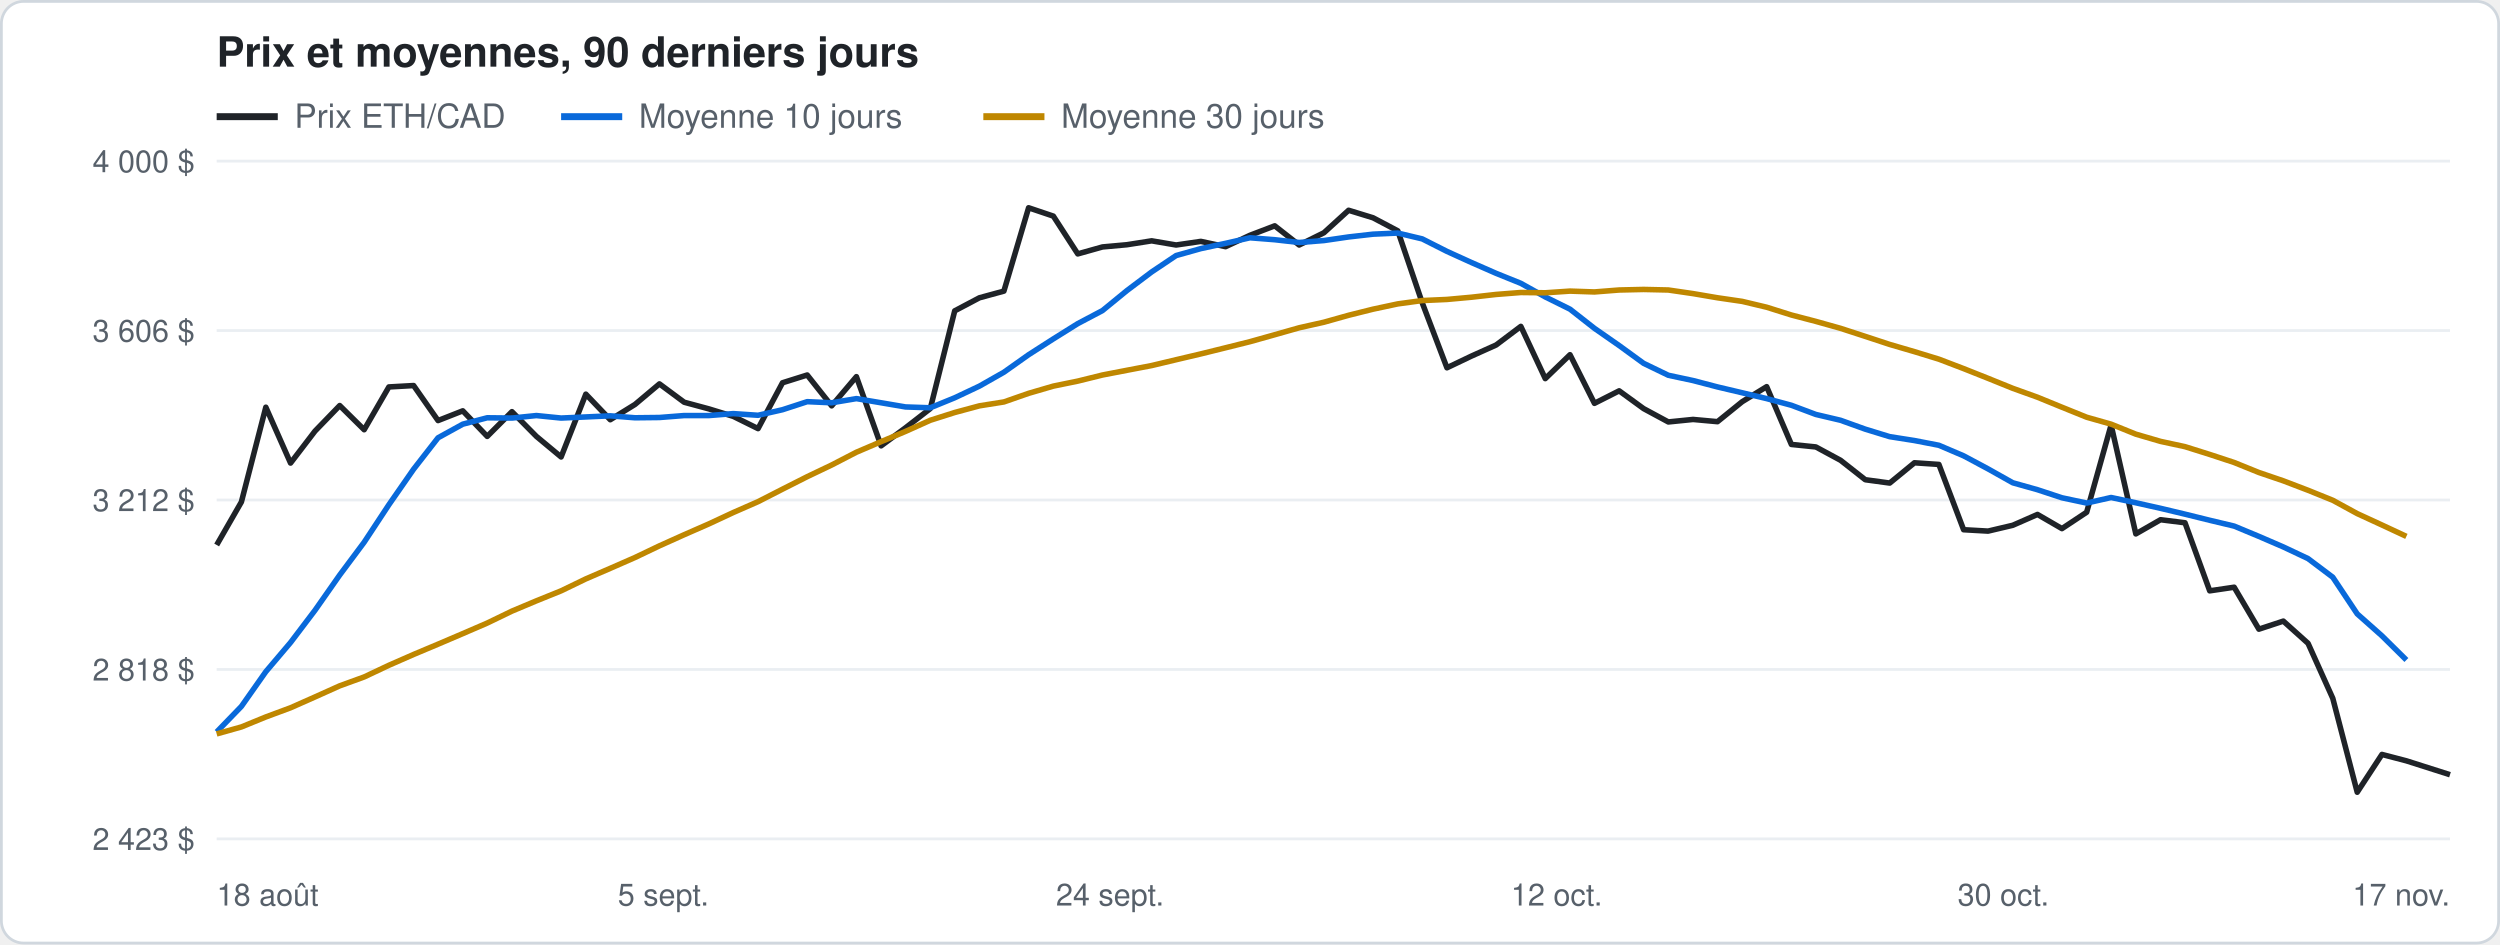
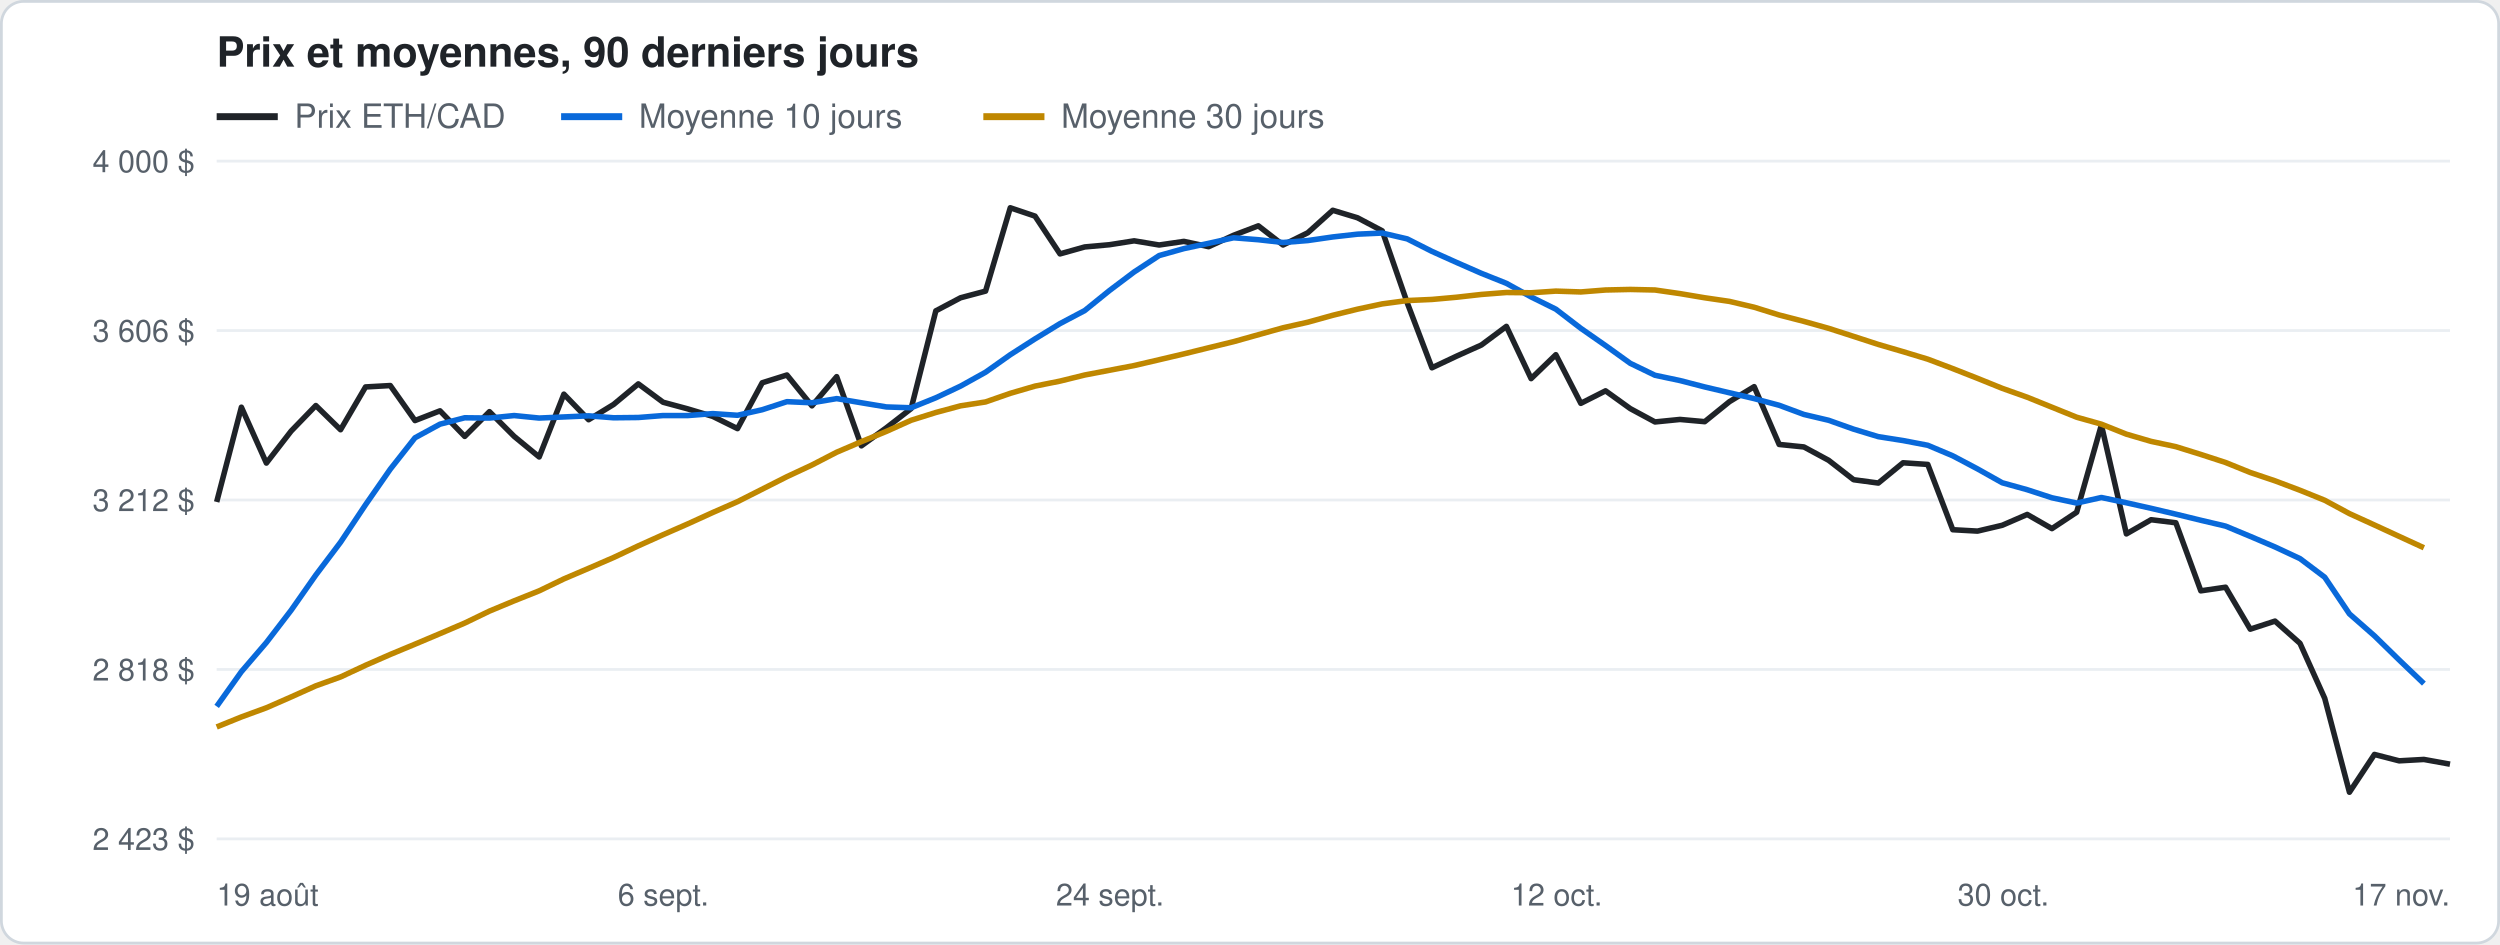
<svg xmlns="http://www.w3.org/2000/svg" width="900" height="340" viewBox="0 0 900 340" font-family="-apple-system, Segoe UI, Helvetica, Arial, sans-serif">
  <rect x="0.5" y="0.5" width="899" height="339" rx="8" fill="#ffffff" stroke="#d0d7de" />
  <text x="78" y="24" font-size="15" font-weight="600" fill="#1f2328">Prix et moyennes, 90 derniers jours</text>
  <line x1="78" y1="42" x2="100" y2="42" stroke="#1f2328" stroke-width="2.5" />
  <text x="106" y="46" font-size="12" fill="#57606a">Prix ETH/CAD</text>
  <line x1="202" y1="42" x2="224" y2="42" stroke="#0969da" stroke-width="2.5" />
  <text x="230" y="46" font-size="12" fill="#57606a">Moyenne 10 jours</text>
  <line x1="354" y1="42" x2="376" y2="42" stroke="#bf8700" stroke-width="2.5" />
  <text x="382" y="46" font-size="12" fill="#57606a">Moyenne 30 jours</text>
  <line x1="78" y1="302.0" x2="882" y2="302.0" stroke="#eaeef2" />
  <text x="70" y="306.0" font-size="11" fill="#57606a" text-anchor="end">2 423 $</text>
  <line x1="78" y1="241.0" x2="882" y2="241.0" stroke="#eaeef2" />
  <text x="70" y="245.0" font-size="11" fill="#57606a" text-anchor="end">2 818 $</text>
  <line x1="78" y1="180.0" x2="882" y2="180.0" stroke="#eaeef2" />
  <text x="70" y="184.0" font-size="11" fill="#57606a" text-anchor="end">3 212 $</text>
  <line x1="78" y1="119.0" x2="882" y2="119.0" stroke="#eaeef2" />
  <text x="70" y="123.0" font-size="11" fill="#57606a" text-anchor="end">3 606 $</text>
  <line x1="78" y1="58.0" x2="882" y2="58.0" stroke="#eaeef2" />
  <text x="70" y="62.0" font-size="11" fill="#57606a" text-anchor="end">4 000 $</text>
-   <text x="78.0" y="326" font-size="11" fill="#57606a" text-anchor="start">18 août</text>
-   <text x="238.8" y="326" font-size="11" fill="#57606a" text-anchor="middle">5 sept.</text>
+   <text x="78.0" y="326" font-size="11" fill="#57606a" text-anchor="start">19 août</text>
+   <text x="238.8" y="326" font-size="11" fill="#57606a" text-anchor="middle">6 sept.</text>
  <text x="399.6" y="326" font-size="11" fill="#57606a" text-anchor="middle">24 sept.</text>
  <text x="560.4" y="326" font-size="11" fill="#57606a" text-anchor="middle">12 oct.</text>
  <text x="721.2" y="326" font-size="11" fill="#57606a" text-anchor="middle">30 oct.</text>
  <text x="882.0" y="326" font-size="11" fill="#57606a" text-anchor="end">17 nov.</text>
-   <polyline points="78.0,196.2 86.9,180.7 95.7,146.6 104.6,166.7 113.4,155.2 122.3,146.0 131.1,154.7 140.0,139.3 148.9,138.8 157.7,151.4 166.6,147.9 175.4,157.1 184.3,148.2 193.1,157.1 202.0,164.5 210.9,141.9 219.7,151.1 228.6,145.6 237.4,138.2 246.3,144.8 255.2,147.2 264.0,149.9 272.9,154.3 281.7,137.8 290.6,135.0 299.4,146.1 308.3,135.6 317.2,160.5 326.0,154.0 334.9,147.1 343.7,111.9 352.6,107.2 361.4,104.8 370.3,74.8 379.2,77.8 388.0,91.4 396.9,88.9 405.7,88.1 414.6,86.7 423.4,88.2 432.3,86.9 441.2,88.8 450.0,84.7 458.9,81.3 467.7,88.2 476.6,83.8 485.5,75.7 494.3,78.4 503.2,83.1 512.0,109.0 520.9,132.4 529.7,128.2 538.6,124.2 547.5,117.5 556.3,136.3 565.2,127.7 574.0,145.2 582.9,140.7 591.7,147.1 600.6,151.9 609.5,151.0 618.3,151.8 627.2,144.6 636.0,139.2 644.9,160.0 653.7,160.9 662.6,165.7 671.5,172.7 680.3,173.9 689.2,166.6 698.0,167.2 706.9,190.7 715.7,191.2 724.6,189.1 733.5,185.2 742.3,190.3 751.2,184.4 760.0,153.0 768.9,192.2 777.8,187.1 786.6,188.2 795.5,212.7 804.3,211.4 813.2,226.5 822.0,223.6 830.9,231.6 839.8,251.4 848.6,285.2 857.5,271.6 866.3,273.9 882.0,278.9" fill="none" stroke="#1f2328" stroke-width="2" stroke-linejoin="round" />
-   <polyline points="78.0,263.5 86.9,254.3 95.7,241.8 104.6,231.3 113.4,219.7 122.3,207.0 131.1,195.2 140.0,181.7 148.9,168.9 157.7,157.6 166.6,152.7 175.4,150.4 184.3,150.5 193.1,149.6 202.0,150.5 210.9,150.1 219.7,149.7 228.6,150.4 237.4,150.3 246.3,149.6 255.2,149.6 264.0,148.9 272.9,149.5 281.7,147.5 290.6,144.6 299.4,145.0 308.3,143.5 317.2,145.0 326.0,146.5 334.9,146.8 343.7,143.2 352.6,139.0 361.4,134.0 370.3,127.7 379.2,122.0 388.0,116.5 396.9,111.8 405.7,104.6 414.6,97.9 423.4,92.0 432.3,89.5 441.2,87.6 450.0,85.6 458.9,86.3 467.7,87.3 476.6,86.6 485.5,85.3 494.3,84.3 503.2,83.9 512.0,86.0 520.9,90.5 529.7,94.5 538.6,98.4 547.5,102.0 556.3,106.9 565.2,111.3 574.0,118.2 582.9,124.4 591.7,130.8 600.6,135.1 609.5,137.0 618.3,139.3 627.2,141.4 636.0,143.5 644.9,145.9 653.7,149.2 662.6,151.3 671.5,154.5 680.3,157.2 689.2,158.6 698.0,160.3 706.9,164.1 715.7,168.8 724.6,173.8 733.5,176.3 742.3,179.2 751.2,181.1 760.0,179.1 768.9,181.0 777.8,183.0 786.6,185.1 795.5,187.3 804.3,189.4 813.2,193.1 822.0,196.9 830.9,201.1 839.8,207.8 848.6,221.0 857.5,228.9 866.3,237.6" fill="none" stroke="#0969da" stroke-width="2" stroke-linejoin="round" />
-   <polyline points="78.0,264.2 86.9,261.7 95.7,258.1 104.6,254.8 113.4,250.9 122.3,246.9 131.1,243.7 140.0,239.5 148.9,235.6 157.7,231.9 166.6,228.1 175.4,224.3 184.3,220.0 193.1,216.3 202.0,212.7 210.9,208.4 219.7,204.6 228.6,200.7 237.4,196.5 246.3,192.5 255.2,188.6 264.0,184.5 272.9,180.6 281.7,176.1 290.6,171.6 299.4,167.4 308.3,162.8 317.2,159.0 326.0,155.3 334.9,151.3 343.7,148.5 352.6,146.1 361.4,144.7 370.3,141.6 379.2,139.0 388.0,137.2 396.9,135.0 405.7,133.3 414.6,131.6 423.4,129.5 432.3,127.4 441.2,125.2 450.0,123.0 458.9,120.5 467.7,118.0 476.6,116.0 485.5,113.5 494.3,111.3 503.2,109.4 512.0,108.2 520.9,107.8 529.7,107.0 538.6,106.0 547.5,105.3 556.3,105.4 565.2,104.8 574.0,105.1 582.9,104.4 591.7,104.2 600.6,104.4 609.5,105.7 618.3,107.2 627.2,108.5 636.0,110.6 644.9,113.4 653.7,115.7 662.6,118.2 671.5,121.1 680.3,124.0 689.2,126.6 698.0,129.3 706.9,132.7 715.7,136.2 724.6,139.8 733.5,143.0 742.3,146.6 751.2,150.2 760.0,152.7 768.9,156.3 777.8,158.9 786.6,160.8 795.5,163.6 804.3,166.5 813.2,170.1 822.0,173.1 830.9,176.5 839.8,180.1 848.6,184.9 857.5,189.0 866.3,193.1" fill="none" stroke="#bf8700" stroke-width="2" stroke-linejoin="round" />
+   <polyline points="78.0,180.7 86.9,146.6 95.9,166.7 104.8,155.2 113.7,146.0 122.6,154.7 131.6,139.3 140.5,138.8 149.4,151.4 158.4,147.9 167.3,157.1 176.2,148.2 185.1,157.1 194.1,164.5 203.0,141.9 211.9,151.1 220.9,145.6 229.8,138.2 238.7,144.8 247.6,147.2 256.6,149.9 265.5,154.3 274.4,137.8 283.3,135.0 292.3,146.1 301.2,135.6 310.1,160.5 319.1,154.0 328.0,147.1 336.9,111.9 345.8,107.2 354.8,104.8 363.7,74.8 372.6,77.8 381.6,91.4 390.5,88.9 399.4,88.1 408.3,86.7 417.3,88.2 426.2,86.9 435.1,88.8 444.1,84.7 453.0,81.3 461.9,88.2 470.8,83.8 479.8,75.7 488.7,78.4 497.6,83.1 506.6,109.0 515.5,132.4 524.4,128.2 533.3,124.2 542.3,117.5 551.2,136.3 560.1,127.7 569.1,145.2 578.0,140.7 586.9,147.1 595.8,151.9 604.8,151.0 613.7,151.8 622.6,144.6 631.5,139.2 640.5,160.0 649.4,160.9 658.3,165.7 667.3,172.7 676.2,173.9 685.1,166.6 694.0,167.2 703.0,190.7 711.9,191.2 720.8,189.1 729.8,185.2 738.7,190.3 747.6,184.4 756.5,153.0 765.5,192.2 774.4,187.1 783.3,188.2 792.3,212.7 801.2,211.4 810.1,226.5 819.0,223.6 828.0,231.6 836.9,251.4 845.8,285.2 854.8,271.6 863.7,273.9 872.6,273.4 882.0,275.1" fill="none" stroke="#1f2328" stroke-width="2" stroke-linejoin="round" />
+   <polyline points="78.0,254.3 86.9,241.8 95.9,231.3 104.8,219.7 113.7,207.0 122.6,195.2 131.6,181.7 140.5,168.9 149.4,157.6 158.4,152.7 167.3,150.4 176.2,150.5 185.1,149.6 194.1,150.5 203.0,150.1 211.9,149.7 220.9,150.4 229.8,150.3 238.7,149.6 247.6,149.6 256.6,148.9 265.5,149.5 274.4,147.5 283.3,144.6 292.3,145.0 301.2,143.5 310.1,145.0 319.1,146.5 328.0,146.8 336.9,143.2 345.8,139.0 354.8,134.0 363.7,127.7 372.6,122.0 381.6,116.5 390.5,111.8 399.4,104.6 408.3,97.9 417.3,92.0 426.2,89.5 435.1,87.6 444.1,85.6 453.0,86.3 461.9,87.3 470.8,86.6 479.8,85.3 488.7,84.3 497.6,83.9 506.6,86.0 515.5,90.5 524.4,94.5 533.3,98.4 542.3,102.0 551.2,106.9 560.1,111.3 569.1,118.2 578.0,124.4 586.9,130.8 595.8,135.1 604.8,137.0 613.7,139.3 622.6,141.4 631.5,143.5 640.5,145.9 649.4,149.2 658.3,151.3 667.3,154.5 676.2,157.2 685.1,158.6 694.0,160.3 703.0,164.1 711.9,168.8 720.8,173.8 729.8,176.3 738.7,179.2 747.6,181.1 756.5,179.1 765.5,181.0 774.4,183.0 783.3,185.1 792.3,187.3 801.2,189.4 810.1,193.1 819.0,196.9 828.0,201.1 836.9,207.8 845.8,221.0 854.8,228.9 863.7,237.6 872.6,246.1" fill="none" stroke="#0969da" stroke-width="2" stroke-linejoin="round" />
+   <polyline points="78.0,261.7 86.9,258.1 95.9,254.8 104.8,250.9 113.7,246.9 122.6,243.7 131.6,239.5 140.5,235.6 149.4,231.9 158.4,228.1 167.3,224.3 176.2,220.0 185.1,216.3 194.1,212.7 203.0,208.4 211.9,204.6 220.9,200.7 229.8,196.5 238.7,192.5 247.6,188.6 256.6,184.5 265.5,180.6 274.4,176.1 283.3,171.6 292.3,167.4 301.2,162.8 310.1,159.0 319.1,155.3 328.0,151.3 336.9,148.5 345.8,146.1 354.8,144.7 363.7,141.6 372.6,139.0 381.6,137.2 390.5,135.0 399.4,133.3 408.3,131.6 417.3,129.5 426.2,127.4 435.1,125.2 444.1,123.0 453.0,120.5 461.9,118.0 470.8,116.0 479.8,113.5 488.7,111.3 497.6,109.4 506.6,108.2 515.5,107.8 524.4,107.0 533.3,106.0 542.3,105.3 551.2,105.4 560.1,104.8 569.1,105.1 578.0,104.4 586.9,104.2 595.8,104.4 604.8,105.7 613.7,107.2 622.6,108.5 631.5,110.6 640.5,113.4 649.4,115.7 658.3,118.2 667.3,121.1 676.2,124.0 685.1,126.6 694.0,129.3 703.0,132.7 711.9,136.2 720.8,139.8 729.8,143.0 738.7,146.6 747.6,150.2 756.5,152.7 765.5,156.3 774.4,158.9 783.3,160.8 792.3,163.6 801.2,166.5 810.1,170.1 819.0,173.1 828.0,176.5 836.9,180.1 845.8,184.9 854.8,189.0 863.7,193.1 872.6,197.2" fill="none" stroke="#bf8700" stroke-width="2" stroke-linejoin="round" />
</svg>
